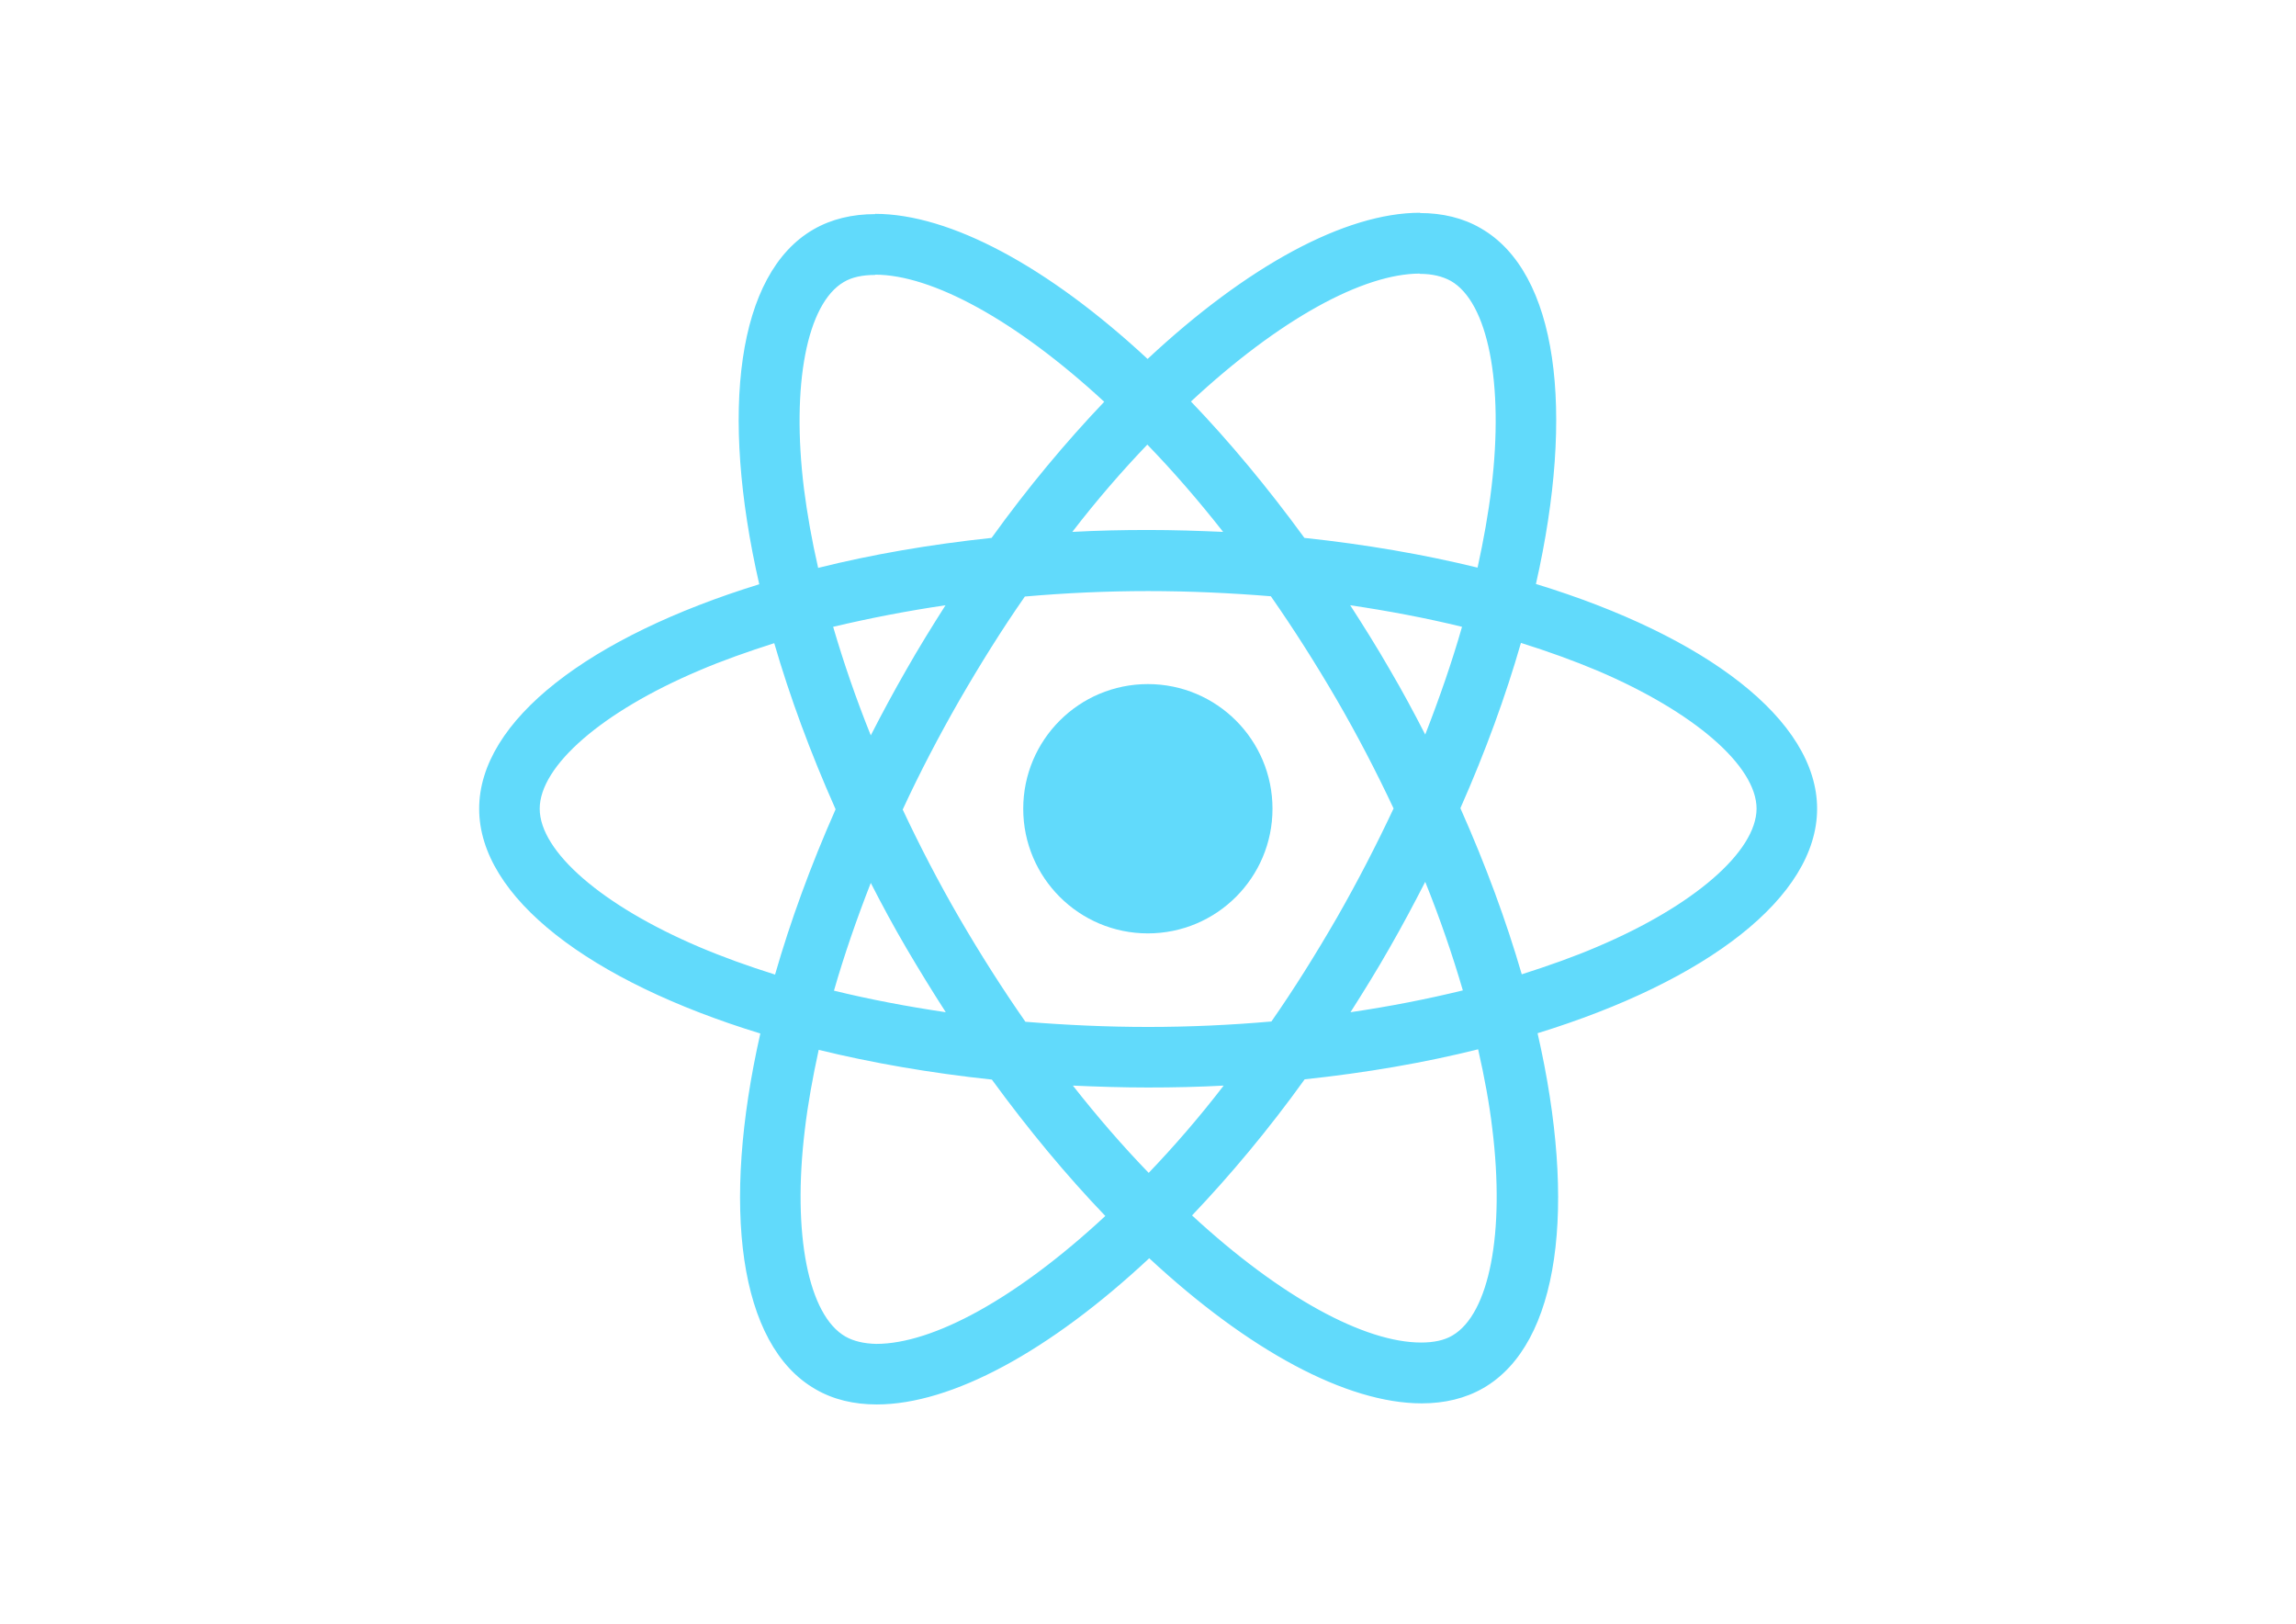
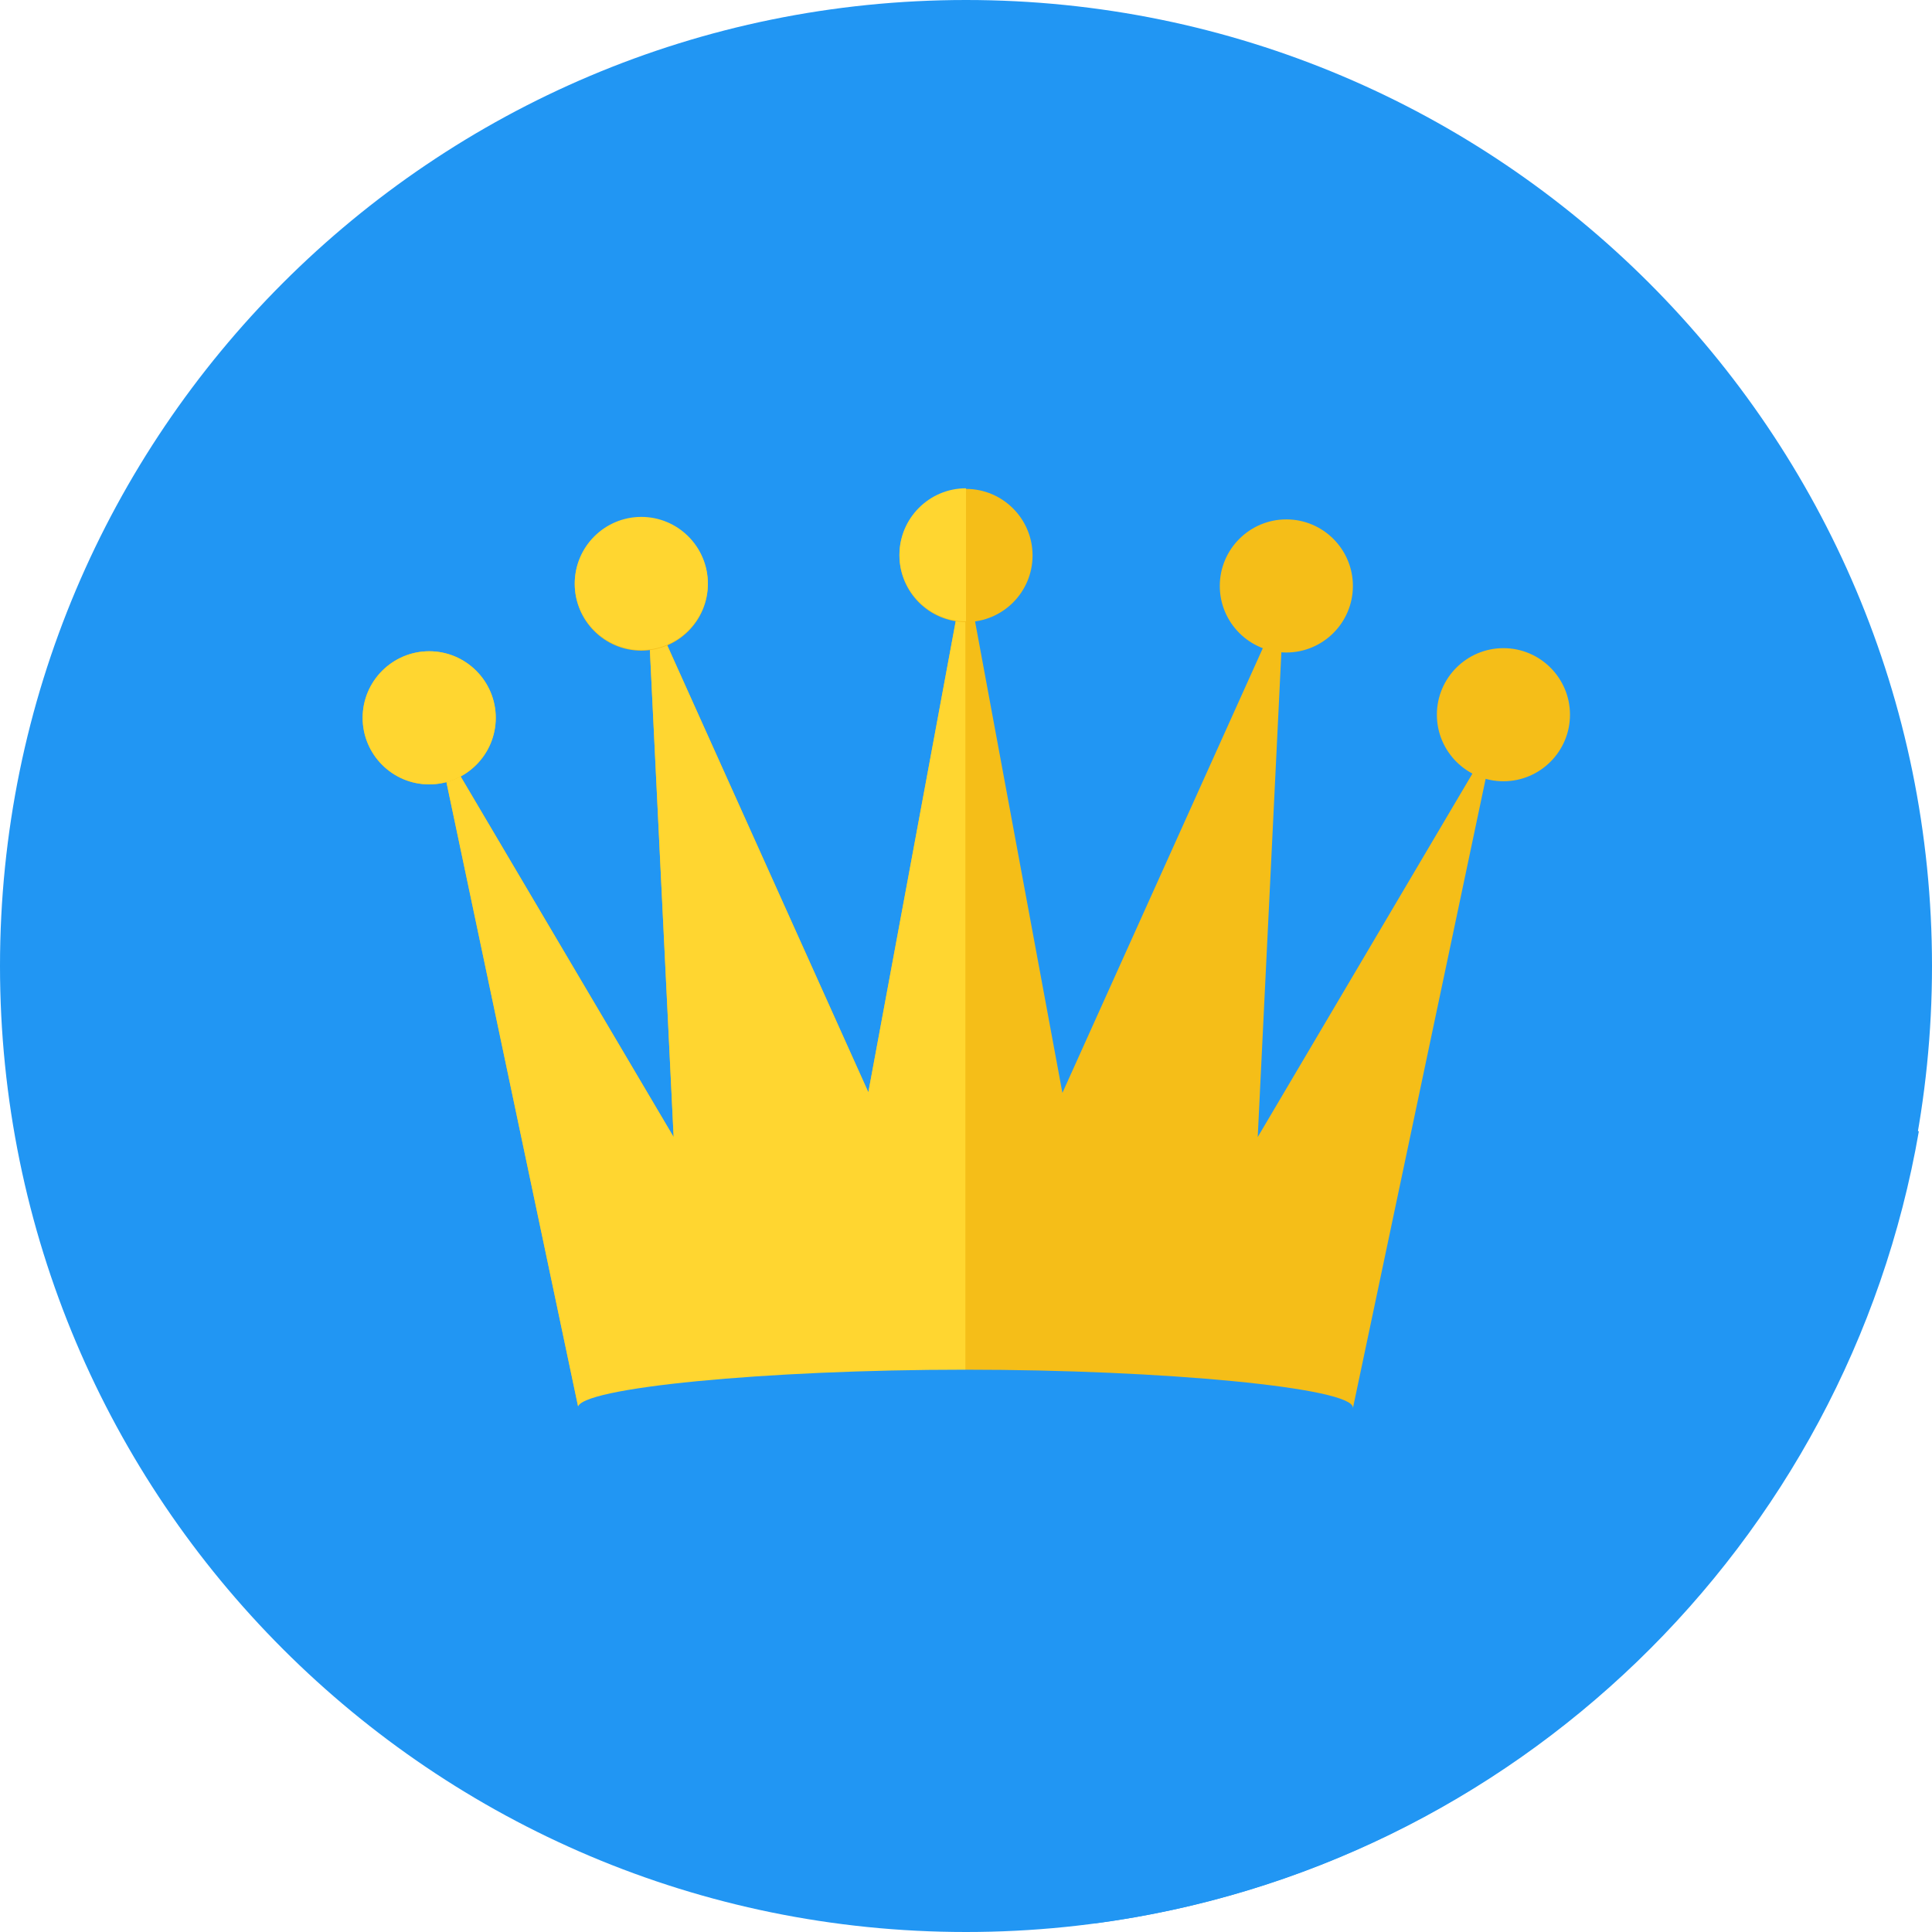
- <svg xmlns="http://www.w3.org/2000/svg" viewBox="0 0 841.9 595.3">
-   <g fill="#61DAFB">
-     <path d="M666.3 296.5c0-32.5-40.7-63.3-103.1-82.4 14.4-63.6 8-114.2-20.2-130.4-6.5-3.8-14.1-5.6-22.4-5.6v22.3c4.6 0 8.3.9 11.4 2.6 13.6 7.8 19.5 37.5 14.9 75.7-1.1 9.4-2.9 19.3-5.1 29.4-19.6-4.8-41-8.5-63.5-10.9-13.5-18.5-27.5-35.3-41.6-50 32.6-30.3 63.2-46.9 84-46.9V78c-27.5 0-63.5 19.6-99.9 53.6-36.4-33.8-72.4-53.2-99.9-53.2v22.3c20.7 0 51.4 16.5 84 46.6-14 14.7-28 31.4-41.3 49.9-22.6 2.4-44 6.1-63.6 11-2.3-10-4-19.7-5.2-29-4.7-38.2 1.1-67.9 14.6-75.8 3-1.8 6.9-2.6 11.5-2.6V78.5c-8.4 0-16 1.8-22.6 5.6-28.1 16.2-34.4 66.7-19.9 130.1-62.2 19.2-102.7 49.9-102.7 82.3 0 32.5 40.7 63.3 103.1 82.4-14.4 63.6-8 114.2 20.2 130.4 6.5 3.8 14.1 5.6 22.5 5.6 27.5 0 63.5-19.6 99.9-53.6 36.4 33.8 72.4 53.2 99.9 53.2 8.4 0 16-1.8 22.6-5.6 28.1-16.2 34.4-66.7 19.9-130.1 62-19.1 102.5-49.9 102.5-82.3zm-130.2-66.7c-3.7 12.9-8.3 26.2-13.5 39.5-4.1-8-8.4-16-13.1-24-4.6-8-9.5-15.8-14.4-23.4 14.2 2.1 27.9 4.7 41 7.9zm-45.8 106.5c-7.8 13.5-15.8 26.3-24.1 38.2-14.9 1.3-30 2-45.2 2-15.1 0-30.2-.7-45-1.9-8.3-11.9-16.4-24.6-24.2-38-7.6-13.1-14.5-26.4-20.8-39.8 6.2-13.4 13.2-26.8 20.7-39.9 7.8-13.5 15.8-26.3 24.1-38.2 14.9-1.3 30-2 45.2-2 15.1 0 30.2.7 45 1.9 8.3 11.9 16.4 24.6 24.2 38 7.6 13.1 14.5 26.4 20.8 39.8-6.3 13.4-13.2 26.8-20.7 39.9zm32.3-13c5.4 13.4 10 26.8 13.8 39.8-13.1 3.2-26.9 5.9-41.2 8 4.9-7.7 9.8-15.6 14.4-23.7 4.6-8 8.9-16.1 13-24.1zM421.2 430c-9.3-9.6-18.6-20.3-27.8-32 9 .4 18.2.7 27.5.7 9.4 0 18.7-.2 27.8-.7-9 11.7-18.3 22.4-27.5 32zm-74.4-58.9c-14.2-2.1-27.9-4.7-41-7.9 3.7-12.9 8.3-26.2 13.5-39.5 4.1 8 8.4 16 13.1 24 4.7 8 9.5 15.8 14.4 23.4zM420.7 163c9.3 9.6 18.6 20.3 27.8 32-9-.4-18.2-.7-27.5-.7-9.4 0-18.7.2-27.8.7 9-11.7 18.3-22.4 27.5-32zm-74 58.9c-4.9 7.7-9.8 15.6-14.4 23.7-4.6 8-8.9 16-13 24-5.4-13.4-10-26.8-13.8-39.8 13.1-3.1 26.9-5.8 41.2-7.9zm-90.5 125.2c-35.4-15.1-58.3-34.9-58.3-50.6 0-15.7 22.9-35.6 58.3-50.6 8.6-3.7 18-7 27.7-10.1 5.7 19.6 13.2 40 22.5 60.9-9.2 20.8-16.6 41.1-22.2 60.6-9.9-3.1-19.3-6.5-28-10.2zM310 490c-13.6-7.8-19.5-37.5-14.9-75.7 1.1-9.4 2.9-19.3 5.1-29.4 19.6 4.8 41 8.5 63.5 10.9 13.5 18.5 27.5 35.3 41.6 50-32.6 30.3-63.2 46.9-84 46.9-4.5-.1-8.3-1-11.3-2.7zm237.2-76.2c4.7 38.2-1.1 67.9-14.6 75.8-3 1.8-6.9 2.6-11.5 2.6-20.7 0-51.4-16.5-84-46.6 14-14.7 28-31.4 41.3-49.9 22.6-2.4 44-6.1 63.6-11 2.3 10.1 4.1 19.8 5.2 29.1zm38.5-66.7c-8.6 3.7-18 7-27.7 10.1-5.7-19.6-13.2-40-22.5-60.9 9.2-20.8 16.6-41.1 22.2-60.6 9.9 3.1 19.3 6.5 28.1 10.2 35.4 15.1 58.3 34.9 58.3 50.6-.1 15.7-23 35.6-58.4 50.6zM320.8 78.4z" />
-     <circle cx="420.9" cy="296.5" r="45.7" />
-     <path d="M520.5 78.1z" />
-   </g>
+ <svg xmlns="http://www.w3.org/2000/svg" version="1.1" id="Layer_1" x="0px" y="0px" viewBox="0 0 512 512" style="enable-background:new 0 0 512 512;" xml:space="preserve">
+   <circle style="fill:#2196f3;" cx="256" cy="256" r="256" />
+   <path style="fill:#2196f3;" d="M508.374,299.848L357.378,148.853l-17.639,19.286l-14.835,24.891l-51.761-49.618l-17.308,10.221  l-0.989,29.341l-8.242,17.803l-61.156-54.727l-11.539,17.968l0.66,52.09l-45.826-35.606l-11.539,11.044l35.111,125.28l1.154,56.047  l136.819,136.819c110.937-14.671,199.293-100.388,218.25-210.009L508.374,299.848z" />
+   <path style="fill:#F5BE18;" d="M255.835,150.83L230.12,289.462l-58.519-130.06l6.923,141.929l-62.805-106.324l37.584,178.194  c12.858,0,71.377-10.221,102.696-10.055c53.738,0.329,101.707,5.11,102.532,10.055l37.584-178.194l-62.805,106.324l6.923-141.929  l-58.684,130.225L255.835,150.83z" />
+   <path style="fill:#FFD630;" d="M255.835,150.83L230.12,289.462l-58.519-130.06l6.923,141.929l-62.805-106.324l37.584,178.194l0,0  c3.626-4.946,46.815-10.055,102.532-10.055L255.835,150.83L255.835,150.83z" />
+   <path style="fill:#F5BE18;" d="M113.742,172.59c9.726,0,17.639,7.912,17.639,17.639s-7.912,17.639-17.639,17.639  s-17.639-7.912-17.639-17.639S104.016,172.59,113.742,172.59z M398.424,171.766c9.726,0,17.639,7.912,17.639,17.639  c0,9.726-7.912,17.639-17.639,17.639s-17.639-7.912-17.639-17.639C380.786,179.678,388.698,171.766,398.424,171.766z   M340.894,137.643c9.726,0,17.639,7.912,17.639,17.639c0,9.726-7.912,17.639-17.639,17.639c-9.726,0-17.639-7.912-17.639-17.639  C323.255,145.555,331.168,137.643,340.894,137.643z M256,129.566c9.726,0,17.639,7.912,17.639,17.639  c0,9.726-7.912,17.639-17.639,17.639s-17.639-7.912-17.639-17.639C238.361,137.479,246.275,129.566,256,129.566z M169.952,137.149  c9.726,0,17.639,7.912,17.639,17.639c0,9.726-7.912,17.639-17.639,17.639c-9.726,0-17.639-7.912-17.639-17.639  C152.314,145.061,160.227,137.149,169.952,137.149z" />
+   <path style="fill:#FFD630;" d="M113.742,172.59c9.726,0,17.639,7.912,17.639,17.639s-7.912,17.639-17.639,17.639  s-17.639-7.912-17.639-17.639S104.016,172.59,113.742,172.59z M256,129.401v35.276c-9.726,0-17.639-7.912-17.639-17.639  C238.361,137.313,246.275,129.401,256,129.401z M169.952,136.984c9.726,0,17.639,7.912,17.639,17.639  c0,9.726-7.912,17.639-17.639,17.639c-9.726,0-17.639-7.912-17.639-17.639C152.314,144.897,160.227,136.984,169.952,136.984z" />
+   <path style="fill:#2196f3;" d="M255.835,362.982c52.584,0,102.696,4.78,102.696,10.055s-45.991,9.561-102.696,9.561  s-102.696-4.286-102.696-9.561s50.112-10.055,102.532-10.055H255.835z" />
+   <g>
+ </g>
+   <g>
+ </g>
+   <g>
+ </g>
+   <g>
+ </g>
+   <g>
+ </g>
+   <g>
+ </g>
+   <g>
+ </g>
+   <g>
+ </g>
+   <g>
+ </g>
+   <g>
+ </g>
+   <g>
+ </g>
+   <g>
+ </g>
+   <g>
+ </g>
+   <g>
+ </g>
+   <g>
+ </g>
</svg>
